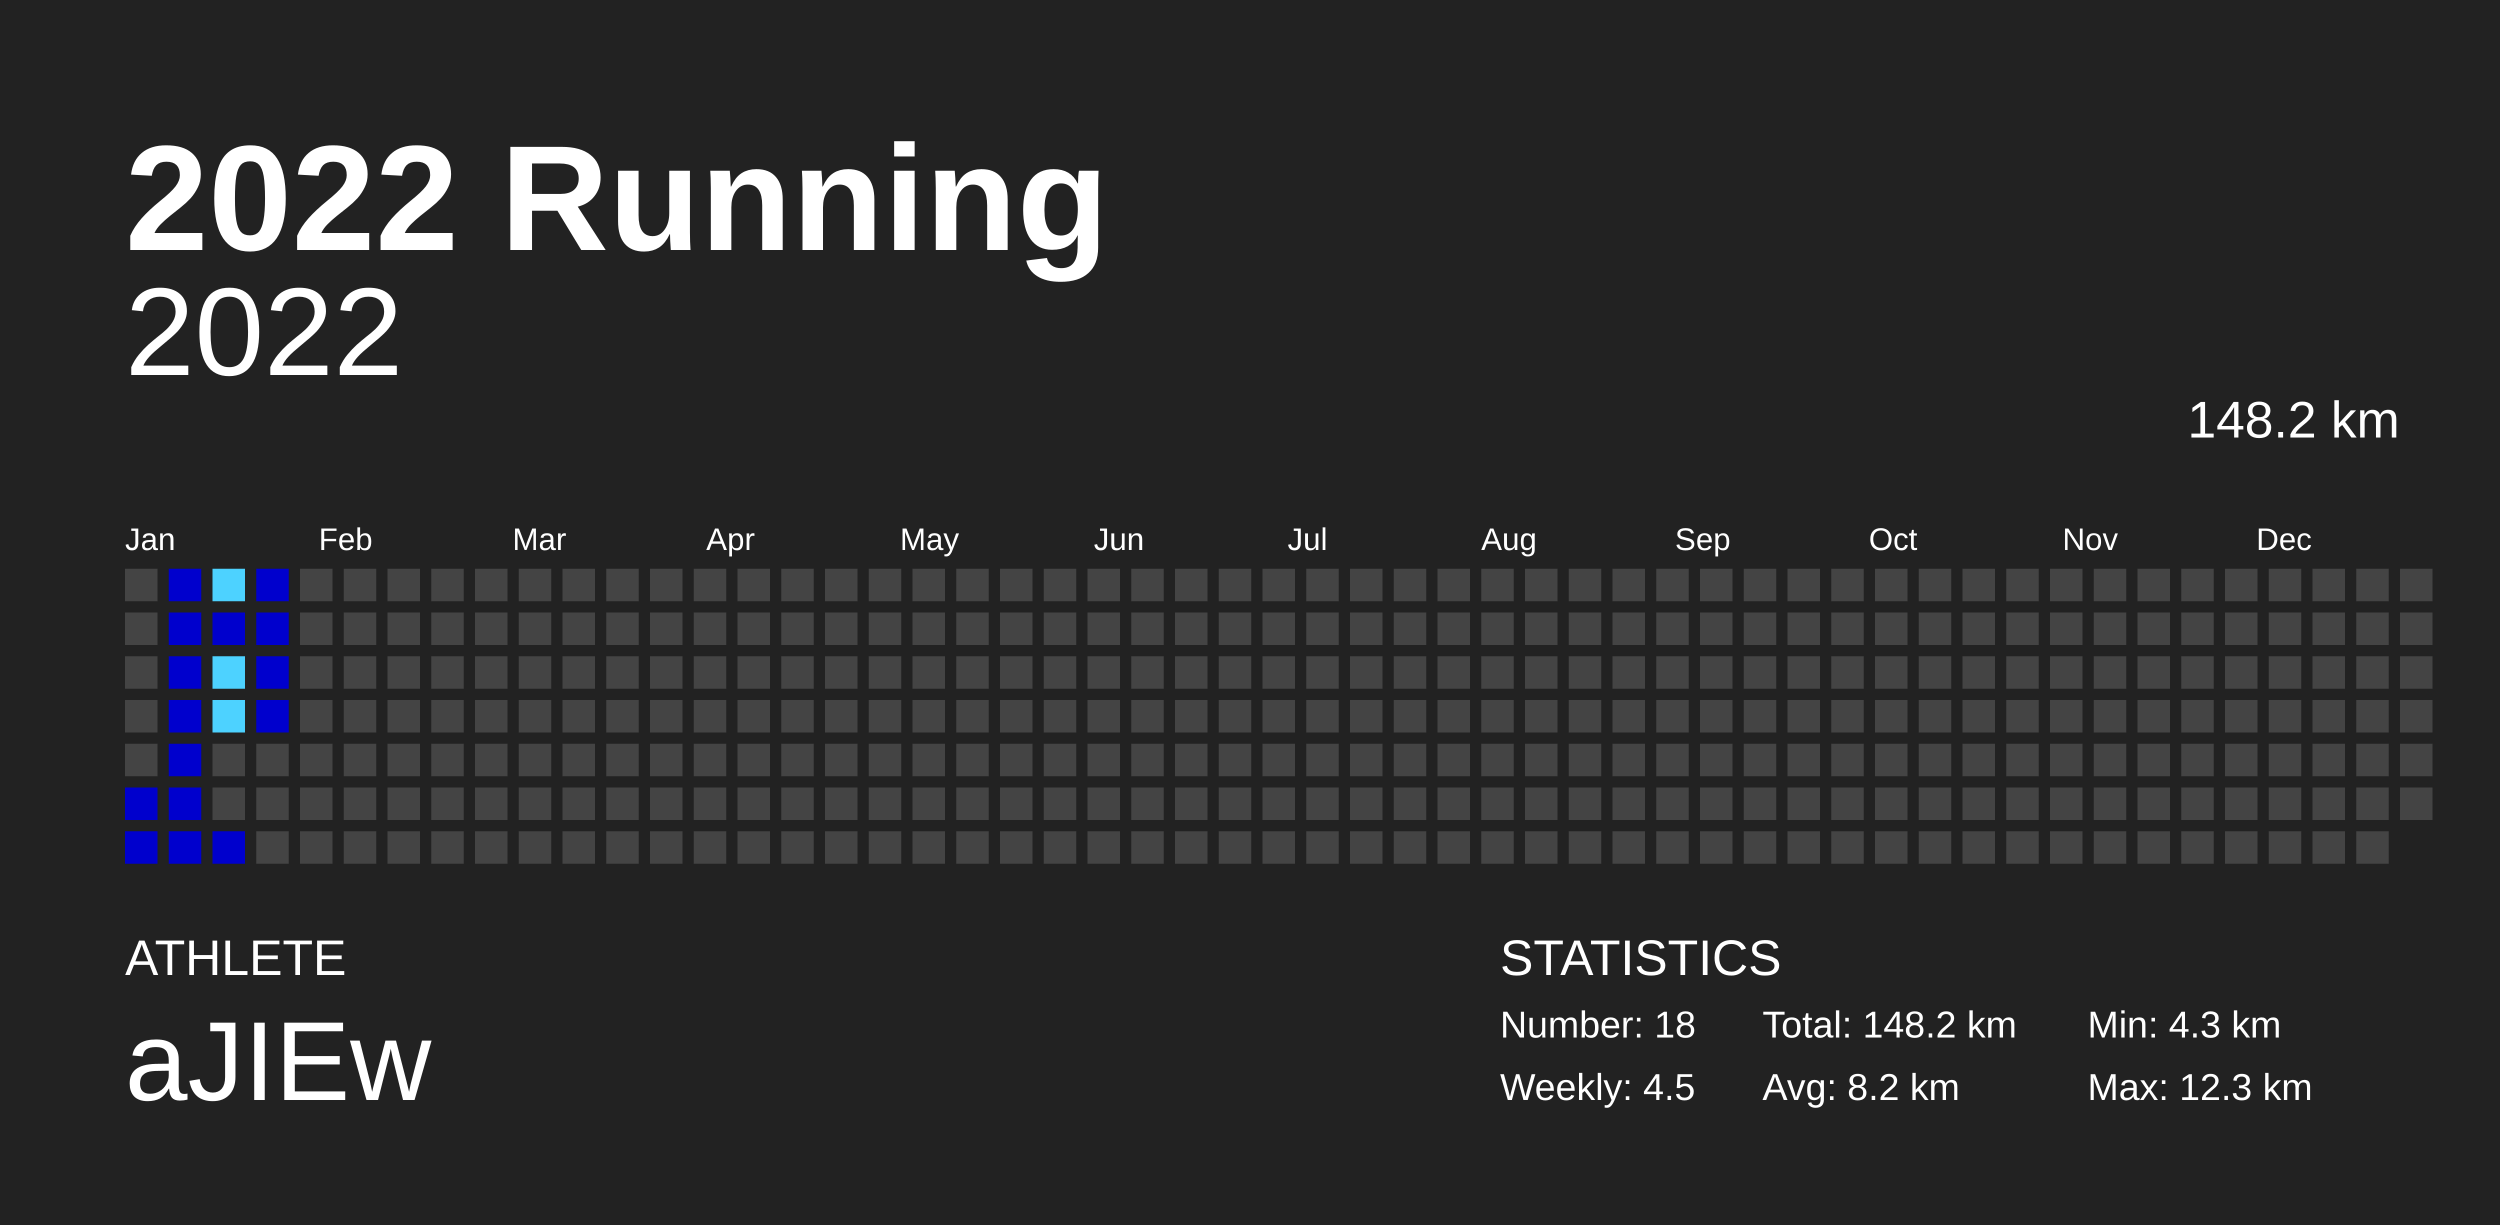
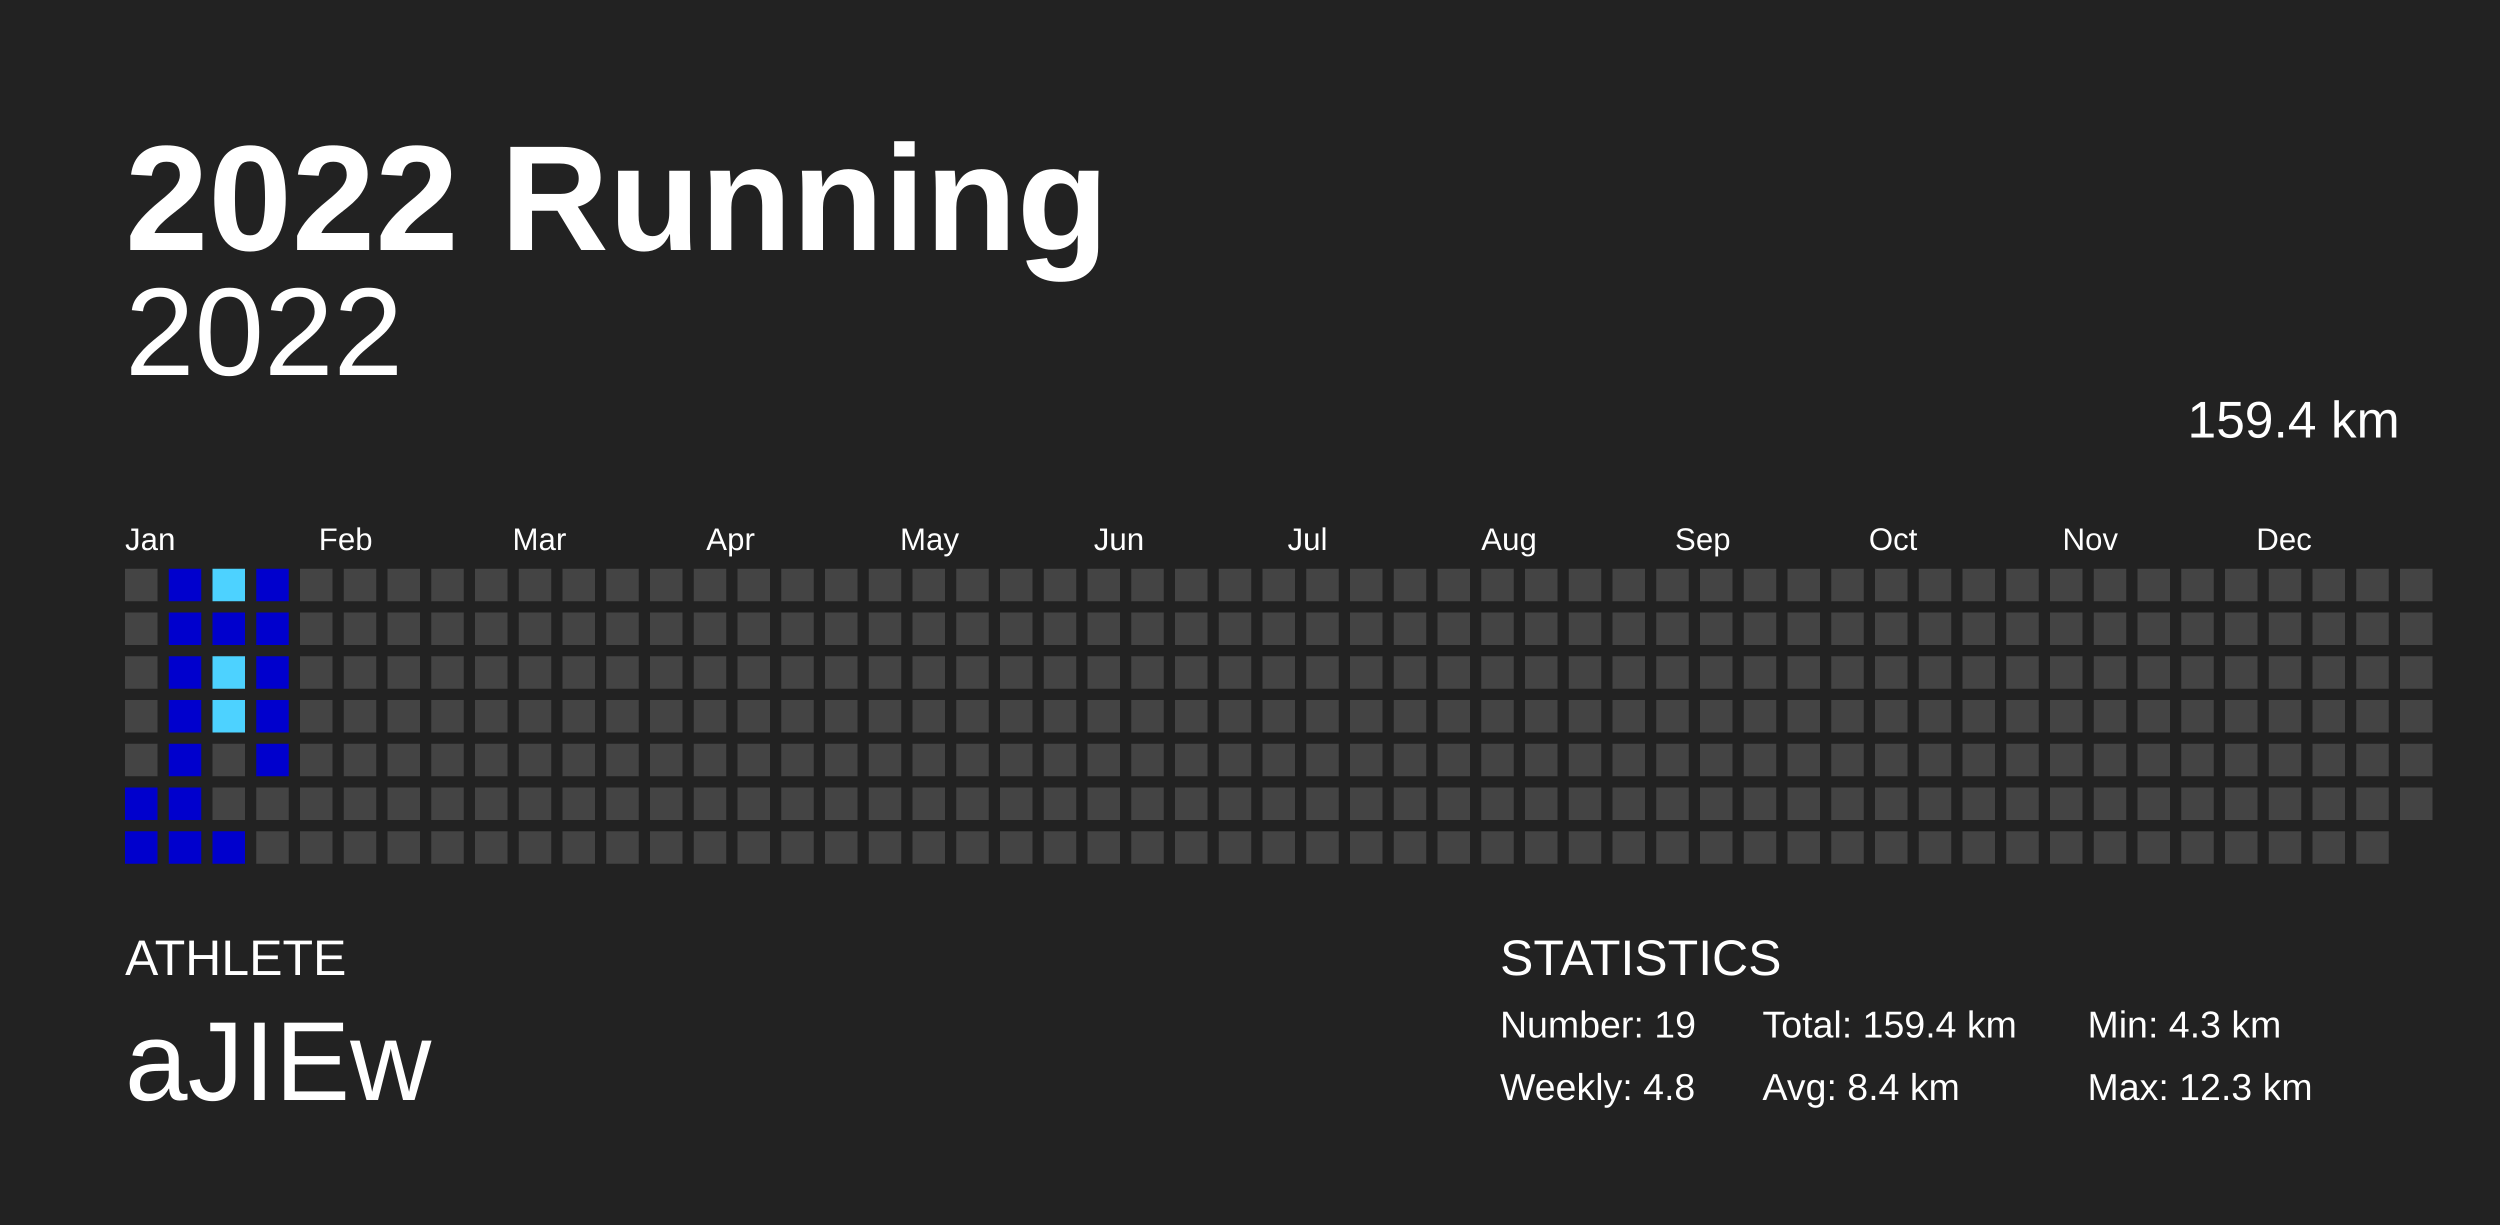
<svg xmlns="http://www.w3.org/2000/svg" baseProfile="full" height="98mm" version="1.1" viewBox="0,0,200,98" width="200mm">
  <defs />
  <rect fill="#222222" height="98" width="200" x="0" y="0" />
  <text fill="#FFFFFF" style="font-size:12px; font-family:Arial; font-weight:bold;" x="10" y="20">2022 Running</text>
  <text fill="#FFFFFF" style="font-size:4px; font-family:Arial" x="10" y="78">ATHLETE</text>
  <text fill="#FFFFFF" style="font-size:9px; font-family:Arial" x="10" y="88">aJIEw</text>
  <text fill="#FFFFFF" style="font-size:4px; font-family:Arial" x="120" y="78">STATISTICS</text>
-   <text fill="#FFFFFF" style="font-size:3px; font-family:Arial" x="120" y="83">Number: 18</text>
-   <text fill="#FFFFFF" style="font-size:3px; font-family:Arial" x="120" y="88">Weekly: 4.5</text>
-   <text fill="#FFFFFF" style="font-size:3px; font-family:Arial" x="141" y="83">Total: 148.2 km</text>
-   <text fill="#FFFFFF" style="font-size:3px; font-family:Arial" x="141" y="88">Avg: 8.2 km</text>
+   <text fill="#FFFFFF" style="font-size:3px; font-family:Arial" x="120" y="83">Number: 19</text>
+   <text fill="#FFFFFF" style="font-size:3px; font-family:Arial" x="120" y="88">Weekly: 4.8</text>
+   <text fill="#FFFFFF" style="font-size:3px; font-family:Arial" x="141" y="83">Total: 159.4 km</text>
+   <text fill="#FFFFFF" style="font-size:3px; font-family:Arial" x="141" y="88">Avg: 8.4 km</text>
  <text fill="#FFFFFF" style="font-size:3px; font-family:Arial" x="167" y="83">Min: 4.3 km</text>
  <text fill="#FFFFFF" style="font-size:3px; font-family:Arial" x="167" y="88">Max: 12.3 km</text>
  <text alignment-baseline="hanging" fill="#FFFFFF" style="font-size:10.0px; font-family:Arial;" x="10" y="30">2022</text>
-   <text alignment-baseline="hanging" fill="#FFFFFF" style="font-size:4.125px; font-family:Arial;" x="175" y="35">148.2 km</text>
+   <text alignment-baseline="hanging" fill="#FFFFFF" style="font-size:4.125px; font-family:Arial;" x="175" y="35">159.4 km</text>
  <text fill="#FFFFFF" style="font-size:2.5px; font-family:Arial" x="10.0" y="44">Jan</text>
  <text fill="#FFFFFF" style="font-size:2.5px; font-family:Arial" x="25.5" y="44">Feb</text>
  <text fill="#FFFFFF" style="font-size:2.5px; font-family:Arial" x="41.0" y="44">Mar</text>
  <text fill="#FFFFFF" style="font-size:2.5px; font-family:Arial" x="56.5" y="44">Apr</text>
  <text fill="#FFFFFF" style="font-size:2.5px; font-family:Arial" x="72.0" y="44">May</text>
  <text fill="#FFFFFF" style="font-size:2.5px; font-family:Arial" x="87.5" y="44">Jun</text>
  <text fill="#FFFFFF" style="font-size:2.5px; font-family:Arial" x="103.0" y="44">Jul</text>
  <text fill="#FFFFFF" style="font-size:2.5px; font-family:Arial" x="118.5" y="44">Aug</text>
  <text fill="#FFFFFF" style="font-size:2.5px; font-family:Arial" x="134.0" y="44">Sep</text>
  <text fill="#FFFFFF" style="font-size:2.5px; font-family:Arial" x="149.5" y="44">Oct</text>
  <text fill="#FFFFFF" style="font-size:2.5px; font-family:Arial" x="165.0" y="44">Nov</text>
  <text fill="#FFFFFF" style="font-size:2.5px; font-family:Arial" x="180.5" y="44">Dec</text>
  <rect fill="#444444" height="2.6" width="2.6" x="10.0" y="45.5" />
  <rect fill="#444444" height="2.6" width="2.6" x="10.0" y="49.0" />
  <rect fill="#444444" height="2.6" width="2.6" x="10.0" y="52.5" />
  <rect fill="#444444" height="2.6" width="2.6" x="10.0" y="56.0" />
  <rect fill="#444444" height="2.6" width="2.6" x="10.0" y="59.5" />
  <rect fill="mediumblue" height="2.6" width="2.6" x="10.0" y="63.0" />
  <rect fill="mediumblue" height="2.6" width="2.6" x="10.0" y="66.5" />
  <rect fill="mediumblue" height="2.6" width="2.6" x="13.5" y="45.5" />
  <rect fill="mediumblue" height="2.6" width="2.6" x="13.5" y="49.0" />
  <rect fill="mediumblue" height="2.6" width="2.6" x="13.5" y="52.5" />
  <rect fill="mediumblue" height="2.6" width="2.6" x="13.5" y="56.0" />
  <rect fill="mediumblue" height="2.6" width="2.6" x="13.5" y="59.5" />
  <rect fill="mediumblue" height="2.6" width="2.6" x="13.5" y="63.0" />
  <rect fill="mediumblue" height="2.6" width="2.6" x="13.5" y="66.5" />
  <rect fill="#4dd2ff" height="2.6" width="2.6" x="17.0" y="45.5" />
  <rect fill="mediumblue" height="2.6" width="2.6" x="17.0" y="49.0" />
  <rect fill="#4dd2ff" height="2.6" width="2.6" x="17.0" y="52.5" />
  <rect fill="#4dd2ff" height="2.6" width="2.6" x="17.0" y="56.0" />
  <rect fill="#444444" height="2.6" width="2.6" x="17.0" y="59.5" />
  <rect fill="#444444" height="2.6" width="2.6" x="17.0" y="63.0" />
  <rect fill="mediumblue" height="2.6" width="2.6" x="17.0" y="66.5" />
  <rect fill="mediumblue" height="2.6" width="2.6" x="20.5" y="45.5" />
  <rect fill="mediumblue" height="2.6" width="2.6" x="20.5" y="49.0" />
  <rect fill="mediumblue" height="2.6" width="2.6" x="20.5" y="52.5" />
  <rect fill="mediumblue" height="2.6" width="2.6" x="20.5" y="56.0" />
-   <rect fill="#444444" height="2.6" width="2.6" x="20.5" y="59.5" />
+   <rect fill="mediumblue" height="2.6" width="2.6" x="20.5" y="59.5" />
  <rect fill="#444444" height="2.6" width="2.6" x="20.5" y="63.0" />
  <rect fill="#444444" height="2.6" width="2.6" x="20.5" y="66.5" />
  <rect fill="#444444" height="2.6" width="2.6" x="24.0" y="45.5" />
  <rect fill="#444444" height="2.6" width="2.6" x="24.0" y="49.0" />
  <rect fill="#444444" height="2.6" width="2.6" x="24.0" y="52.5" />
  <rect fill="#444444" height="2.6" width="2.6" x="24.0" y="56.0" />
  <rect fill="#444444" height="2.6" width="2.6" x="24.0" y="59.5" />
  <rect fill="#444444" height="2.6" width="2.6" x="24.0" y="63.0" />
  <rect fill="#444444" height="2.6" width="2.6" x="24.0" y="66.5" />
  <rect fill="#444444" height="2.6" width="2.6" x="27.5" y="45.5" />
  <rect fill="#444444" height="2.6" width="2.6" x="27.5" y="49.0" />
  <rect fill="#444444" height="2.6" width="2.6" x="27.5" y="52.5" />
  <rect fill="#444444" height="2.6" width="2.6" x="27.5" y="56.0" />
  <rect fill="#444444" height="2.6" width="2.6" x="27.5" y="59.5" />
  <rect fill="#444444" height="2.6" width="2.6" x="27.5" y="63.0" />
  <rect fill="#444444" height="2.6" width="2.6" x="27.5" y="66.5" />
  <rect fill="#444444" height="2.6" width="2.6" x="31.0" y="45.5" />
  <rect fill="#444444" height="2.6" width="2.6" x="31.0" y="49.0" />
  <rect fill="#444444" height="2.6" width="2.6" x="31.0" y="52.5" />
  <rect fill="#444444" height="2.6" width="2.6" x="31.0" y="56.0" />
  <rect fill="#444444" height="2.6" width="2.6" x="31.0" y="59.5" />
  <rect fill="#444444" height="2.6" width="2.6" x="31.0" y="63.0" />
  <rect fill="#444444" height="2.6" width="2.6" x="31.0" y="66.5" />
  <rect fill="#444444" height="2.6" width="2.6" x="34.5" y="45.5" />
  <rect fill="#444444" height="2.6" width="2.6" x="34.5" y="49.0" />
  <rect fill="#444444" height="2.6" width="2.6" x="34.5" y="52.5" />
  <rect fill="#444444" height="2.6" width="2.6" x="34.5" y="56.0" />
  <rect fill="#444444" height="2.6" width="2.6" x="34.5" y="59.5" />
  <rect fill="#444444" height="2.6" width="2.6" x="34.5" y="63.0" />
  <rect fill="#444444" height="2.6" width="2.6" x="34.5" y="66.5" />
  <rect fill="#444444" height="2.6" width="2.6" x="38.0" y="45.5" />
  <rect fill="#444444" height="2.6" width="2.6" x="38.0" y="49.0" />
  <rect fill="#444444" height="2.6" width="2.6" x="38.0" y="52.5" />
  <rect fill="#444444" height="2.6" width="2.6" x="38.0" y="56.0" />
  <rect fill="#444444" height="2.6" width="2.6" x="38.0" y="59.5" />
  <rect fill="#444444" height="2.6" width="2.6" x="38.0" y="63.0" />
  <rect fill="#444444" height="2.6" width="2.6" x="38.0" y="66.5" />
  <rect fill="#444444" height="2.6" width="2.6" x="41.5" y="45.5" />
  <rect fill="#444444" height="2.6" width="2.6" x="41.5" y="49.0" />
  <rect fill="#444444" height="2.6" width="2.6" x="41.5" y="52.5" />
  <rect fill="#444444" height="2.6" width="2.6" x="41.5" y="56.0" />
  <rect fill="#444444" height="2.6" width="2.6" x="41.5" y="59.5" />
  <rect fill="#444444" height="2.6" width="2.6" x="41.5" y="63.0" />
  <rect fill="#444444" height="2.6" width="2.6" x="41.5" y="66.5" />
  <rect fill="#444444" height="2.6" width="2.6" x="45.0" y="45.5" />
  <rect fill="#444444" height="2.6" width="2.6" x="45.0" y="49.0" />
  <rect fill="#444444" height="2.6" width="2.6" x="45.0" y="52.5" />
  <rect fill="#444444" height="2.6" width="2.6" x="45.0" y="56.0" />
  <rect fill="#444444" height="2.6" width="2.6" x="45.0" y="59.5" />
  <rect fill="#444444" height="2.6" width="2.6" x="45.0" y="63.0" />
  <rect fill="#444444" height="2.6" width="2.6" x="45.0" y="66.5" />
  <rect fill="#444444" height="2.6" width="2.6" x="48.5" y="45.5" />
  <rect fill="#444444" height="2.6" width="2.6" x="48.5" y="49.0" />
  <rect fill="#444444" height="2.6" width="2.6" x="48.5" y="52.5" />
  <rect fill="#444444" height="2.6" width="2.6" x="48.5" y="56.0" />
  <rect fill="#444444" height="2.6" width="2.6" x="48.5" y="59.5" />
  <rect fill="#444444" height="2.6" width="2.6" x="48.5" y="63.0" />
  <rect fill="#444444" height="2.6" width="2.6" x="48.5" y="66.5" />
  <rect fill="#444444" height="2.6" width="2.6" x="52.0" y="45.5" />
  <rect fill="#444444" height="2.6" width="2.6" x="52.0" y="49.0" />
  <rect fill="#444444" height="2.6" width="2.6" x="52.0" y="52.5" />
  <rect fill="#444444" height="2.6" width="2.6" x="52.0" y="56.0" />
  <rect fill="#444444" height="2.6" width="2.6" x="52.0" y="59.5" />
  <rect fill="#444444" height="2.6" width="2.6" x="52.0" y="63.0" />
  <rect fill="#444444" height="2.6" width="2.6" x="52.0" y="66.5" />
  <rect fill="#444444" height="2.6" width="2.6" x="55.5" y="45.5" />
  <rect fill="#444444" height="2.6" width="2.6" x="55.5" y="49.0" />
  <rect fill="#444444" height="2.6" width="2.6" x="55.5" y="52.5" />
  <rect fill="#444444" height="2.6" width="2.6" x="55.5" y="56.0" />
  <rect fill="#444444" height="2.6" width="2.6" x="55.5" y="59.5" />
  <rect fill="#444444" height="2.6" width="2.6" x="55.5" y="63.0" />
  <rect fill="#444444" height="2.6" width="2.6" x="55.5" y="66.5" />
  <rect fill="#444444" height="2.6" width="2.6" x="59.0" y="45.5" />
  <rect fill="#444444" height="2.6" width="2.6" x="59.0" y="49.0" />
  <rect fill="#444444" height="2.6" width="2.6" x="59.0" y="52.5" />
  <rect fill="#444444" height="2.6" width="2.6" x="59.0" y="56.0" />
  <rect fill="#444444" height="2.6" width="2.6" x="59.0" y="59.5" />
  <rect fill="#444444" height="2.6" width="2.6" x="59.0" y="63.0" />
  <rect fill="#444444" height="2.6" width="2.6" x="59.0" y="66.5" />
  <rect fill="#444444" height="2.6" width="2.6" x="62.5" y="45.5" />
  <rect fill="#444444" height="2.6" width="2.6" x="62.5" y="49.0" />
  <rect fill="#444444" height="2.6" width="2.6" x="62.5" y="52.5" />
  <rect fill="#444444" height="2.6" width="2.6" x="62.5" y="56.0" />
  <rect fill="#444444" height="2.6" width="2.6" x="62.5" y="59.5" />
  <rect fill="#444444" height="2.6" width="2.6" x="62.5" y="63.0" />
  <rect fill="#444444" height="2.6" width="2.6" x="62.5" y="66.5" />
  <rect fill="#444444" height="2.6" width="2.6" x="66.0" y="45.5" />
  <rect fill="#444444" height="2.6" width="2.6" x="66.0" y="49.0" />
  <rect fill="#444444" height="2.6" width="2.6" x="66.0" y="52.5" />
  <rect fill="#444444" height="2.6" width="2.6" x="66.0" y="56.0" />
  <rect fill="#444444" height="2.6" width="2.6" x="66.0" y="59.5" />
  <rect fill="#444444" height="2.6" width="2.6" x="66.0" y="63.0" />
  <rect fill="#444444" height="2.6" width="2.6" x="66.0" y="66.5" />
  <rect fill="#444444" height="2.6" width="2.6" x="69.5" y="45.5" />
  <rect fill="#444444" height="2.6" width="2.6" x="69.5" y="49.0" />
  <rect fill="#444444" height="2.6" width="2.6" x="69.5" y="52.5" />
  <rect fill="#444444" height="2.6" width="2.6" x="69.5" y="56.0" />
  <rect fill="#444444" height="2.6" width="2.6" x="69.5" y="59.5" />
  <rect fill="#444444" height="2.6" width="2.6" x="69.5" y="63.0" />
  <rect fill="#444444" height="2.6" width="2.6" x="69.5" y="66.5" />
  <rect fill="#444444" height="2.6" width="2.6" x="73.0" y="45.5" />
  <rect fill="#444444" height="2.6" width="2.6" x="73.0" y="49.0" />
  <rect fill="#444444" height="2.6" width="2.6" x="73.0" y="52.5" />
  <rect fill="#444444" height="2.6" width="2.6" x="73.0" y="56.0" />
  <rect fill="#444444" height="2.6" width="2.6" x="73.0" y="59.5" />
  <rect fill="#444444" height="2.6" width="2.6" x="73.0" y="63.0" />
  <rect fill="#444444" height="2.6" width="2.6" x="73.0" y="66.5" />
  <rect fill="#444444" height="2.6" width="2.6" x="76.5" y="45.5" />
  <rect fill="#444444" height="2.6" width="2.6" x="76.5" y="49.0" />
  <rect fill="#444444" height="2.6" width="2.6" x="76.5" y="52.5" />
  <rect fill="#444444" height="2.6" width="2.6" x="76.5" y="56.0" />
  <rect fill="#444444" height="2.6" width="2.6" x="76.5" y="59.5" />
  <rect fill="#444444" height="2.6" width="2.6" x="76.5" y="63.0" />
  <rect fill="#444444" height="2.6" width="2.6" x="76.5" y="66.5" />
  <rect fill="#444444" height="2.6" width="2.6" x="80.0" y="45.5" />
  <rect fill="#444444" height="2.6" width="2.6" x="80.0" y="49.0" />
  <rect fill="#444444" height="2.6" width="2.6" x="80.0" y="52.5" />
  <rect fill="#444444" height="2.6" width="2.6" x="80.0" y="56.0" />
  <rect fill="#444444" height="2.6" width="2.6" x="80.0" y="59.5" />
  <rect fill="#444444" height="2.6" width="2.6" x="80.0" y="63.0" />
  <rect fill="#444444" height="2.6" width="2.6" x="80.0" y="66.5" />
  <rect fill="#444444" height="2.6" width="2.6" x="83.5" y="45.5" />
  <rect fill="#444444" height="2.6" width="2.6" x="83.5" y="49.0" />
  <rect fill="#444444" height="2.6" width="2.6" x="83.5" y="52.5" />
  <rect fill="#444444" height="2.6" width="2.6" x="83.5" y="56.0" />
  <rect fill="#444444" height="2.6" width="2.6" x="83.5" y="59.5" />
  <rect fill="#444444" height="2.6" width="2.6" x="83.5" y="63.0" />
  <rect fill="#444444" height="2.6" width="2.6" x="83.5" y="66.5" />
  <rect fill="#444444" height="2.6" width="2.6" x="87.0" y="45.5" />
  <rect fill="#444444" height="2.6" width="2.6" x="87.0" y="49.0" />
  <rect fill="#444444" height="2.6" width="2.6" x="87.0" y="52.5" />
  <rect fill="#444444" height="2.6" width="2.6" x="87.0" y="56.0" />
  <rect fill="#444444" height="2.6" width="2.6" x="87.0" y="59.5" />
  <rect fill="#444444" height="2.6" width="2.6" x="87.0" y="63.0" />
  <rect fill="#444444" height="2.6" width="2.6" x="87.0" y="66.5" />
  <rect fill="#444444" height="2.6" width="2.6" x="90.5" y="45.5" />
  <rect fill="#444444" height="2.6" width="2.6" x="90.5" y="49.0" />
  <rect fill="#444444" height="2.6" width="2.6" x="90.5" y="52.5" />
  <rect fill="#444444" height="2.6" width="2.6" x="90.5" y="56.0" />
  <rect fill="#444444" height="2.6" width="2.6" x="90.5" y="59.5" />
  <rect fill="#444444" height="2.6" width="2.6" x="90.5" y="63.0" />
  <rect fill="#444444" height="2.6" width="2.6" x="90.5" y="66.5" />
  <rect fill="#444444" height="2.6" width="2.6" x="94.0" y="45.5" />
  <rect fill="#444444" height="2.6" width="2.6" x="94.0" y="49.0" />
  <rect fill="#444444" height="2.6" width="2.6" x="94.0" y="52.5" />
  <rect fill="#444444" height="2.6" width="2.6" x="94.0" y="56.0" />
  <rect fill="#444444" height="2.6" width="2.6" x="94.0" y="59.5" />
  <rect fill="#444444" height="2.6" width="2.6" x="94.0" y="63.0" />
  <rect fill="#444444" height="2.6" width="2.6" x="94.0" y="66.5" />
  <rect fill="#444444" height="2.6" width="2.6" x="97.5" y="45.5" />
  <rect fill="#444444" height="2.6" width="2.6" x="97.5" y="49.0" />
  <rect fill="#444444" height="2.6" width="2.6" x="97.5" y="52.5" />
  <rect fill="#444444" height="2.6" width="2.6" x="97.5" y="56.0" />
  <rect fill="#444444" height="2.6" width="2.6" x="97.5" y="59.5" />
  <rect fill="#444444" height="2.6" width="2.6" x="97.5" y="63.0" />
  <rect fill="#444444" height="2.6" width="2.6" x="97.5" y="66.5" />
  <rect fill="#444444" height="2.6" width="2.6" x="101.0" y="45.5" />
  <rect fill="#444444" height="2.6" width="2.6" x="101.0" y="49.0" />
  <rect fill="#444444" height="2.6" width="2.6" x="101.0" y="52.5" />
  <rect fill="#444444" height="2.6" width="2.6" x="101.0" y="56.0" />
  <rect fill="#444444" height="2.6" width="2.6" x="101.0" y="59.5" />
  <rect fill="#444444" height="2.6" width="2.6" x="101.0" y="63.0" />
  <rect fill="#444444" height="2.6" width="2.6" x="101.0" y="66.5" />
  <rect fill="#444444" height="2.6" width="2.6" x="104.5" y="45.5" />
  <rect fill="#444444" height="2.6" width="2.6" x="104.5" y="49.0" />
  <rect fill="#444444" height="2.6" width="2.6" x="104.5" y="52.5" />
  <rect fill="#444444" height="2.6" width="2.6" x="104.5" y="56.0" />
  <rect fill="#444444" height="2.6" width="2.6" x="104.5" y="59.5" />
  <rect fill="#444444" height="2.6" width="2.6" x="104.5" y="63.0" />
  <rect fill="#444444" height="2.6" width="2.6" x="104.5" y="66.5" />
  <rect fill="#444444" height="2.6" width="2.6" x="108.0" y="45.5" />
  <rect fill="#444444" height="2.6" width="2.6" x="108.0" y="49.0" />
  <rect fill="#444444" height="2.6" width="2.6" x="108.0" y="52.5" />
  <rect fill="#444444" height="2.6" width="2.6" x="108.0" y="56.0" />
  <rect fill="#444444" height="2.6" width="2.6" x="108.0" y="59.5" />
  <rect fill="#444444" height="2.6" width="2.6" x="108.0" y="63.0" />
  <rect fill="#444444" height="2.6" width="2.6" x="108.0" y="66.5" />
  <rect fill="#444444" height="2.6" width="2.6" x="111.5" y="45.5" />
  <rect fill="#444444" height="2.6" width="2.6" x="111.5" y="49.0" />
  <rect fill="#444444" height="2.6" width="2.6" x="111.5" y="52.5" />
  <rect fill="#444444" height="2.6" width="2.6" x="111.5" y="56.0" />
  <rect fill="#444444" height="2.6" width="2.6" x="111.5" y="59.5" />
  <rect fill="#444444" height="2.6" width="2.6" x="111.5" y="63.0" />
  <rect fill="#444444" height="2.6" width="2.6" x="111.5" y="66.5" />
  <rect fill="#444444" height="2.6" width="2.6" x="115.0" y="45.5" />
  <rect fill="#444444" height="2.6" width="2.6" x="115.0" y="49.0" />
  <rect fill="#444444" height="2.6" width="2.6" x="115.0" y="52.5" />
  <rect fill="#444444" height="2.6" width="2.6" x="115.0" y="56.0" />
  <rect fill="#444444" height="2.6" width="2.6" x="115.0" y="59.5" />
  <rect fill="#444444" height="2.6" width="2.6" x="115.0" y="63.0" />
  <rect fill="#444444" height="2.6" width="2.6" x="115.0" y="66.5" />
  <rect fill="#444444" height="2.6" width="2.6" x="118.5" y="45.5" />
  <rect fill="#444444" height="2.6" width="2.6" x="118.5" y="49.0" />
  <rect fill="#444444" height="2.6" width="2.6" x="118.5" y="52.5" />
  <rect fill="#444444" height="2.6" width="2.6" x="118.5" y="56.0" />
  <rect fill="#444444" height="2.6" width="2.6" x="118.5" y="59.5" />
  <rect fill="#444444" height="2.6" width="2.6" x="118.5" y="63.0" />
  <rect fill="#444444" height="2.6" width="2.6" x="118.5" y="66.5" />
  <rect fill="#444444" height="2.6" width="2.6" x="122.0" y="45.5" />
  <rect fill="#444444" height="2.6" width="2.6" x="122.0" y="49.0" />
  <rect fill="#444444" height="2.6" width="2.6" x="122.0" y="52.5" />
  <rect fill="#444444" height="2.6" width="2.6" x="122.0" y="56.0" />
  <rect fill="#444444" height="2.6" width="2.6" x="122.0" y="59.5" />
  <rect fill="#444444" height="2.6" width="2.6" x="122.0" y="63.0" />
  <rect fill="#444444" height="2.6" width="2.6" x="122.0" y="66.5" />
  <rect fill="#444444" height="2.6" width="2.6" x="125.5" y="45.5" />
  <rect fill="#444444" height="2.6" width="2.6" x="125.5" y="49.0" />
  <rect fill="#444444" height="2.6" width="2.6" x="125.5" y="52.5" />
  <rect fill="#444444" height="2.6" width="2.6" x="125.5" y="56.0" />
  <rect fill="#444444" height="2.6" width="2.6" x="125.5" y="59.5" />
  <rect fill="#444444" height="2.6" width="2.6" x="125.5" y="63.0" />
  <rect fill="#444444" height="2.6" width="2.6" x="125.5" y="66.5" />
  <rect fill="#444444" height="2.6" width="2.6" x="129.0" y="45.5" />
  <rect fill="#444444" height="2.6" width="2.6" x="129.0" y="49.0" />
  <rect fill="#444444" height="2.6" width="2.6" x="129.0" y="52.5" />
  <rect fill="#444444" height="2.6" width="2.6" x="129.0" y="56.0" />
  <rect fill="#444444" height="2.6" width="2.6" x="129.0" y="59.5" />
  <rect fill="#444444" height="2.6" width="2.6" x="129.0" y="63.0" />
  <rect fill="#444444" height="2.6" width="2.6" x="129.0" y="66.5" />
  <rect fill="#444444" height="2.6" width="2.6" x="132.5" y="45.5" />
  <rect fill="#444444" height="2.6" width="2.6" x="132.5" y="49.0" />
  <rect fill="#444444" height="2.6" width="2.6" x="132.5" y="52.5" />
  <rect fill="#444444" height="2.6" width="2.6" x="132.5" y="56.0" />
  <rect fill="#444444" height="2.6" width="2.6" x="132.5" y="59.5" />
  <rect fill="#444444" height="2.6" width="2.6" x="132.5" y="63.0" />
  <rect fill="#444444" height="2.6" width="2.6" x="132.5" y="66.5" />
  <rect fill="#444444" height="2.6" width="2.6" x="136.0" y="45.5" />
  <rect fill="#444444" height="2.6" width="2.6" x="136.0" y="49.0" />
  <rect fill="#444444" height="2.6" width="2.6" x="136.0" y="52.5" />
  <rect fill="#444444" height="2.6" width="2.6" x="136.0" y="56.0" />
  <rect fill="#444444" height="2.6" width="2.6" x="136.0" y="59.5" />
  <rect fill="#444444" height="2.6" width="2.6" x="136.0" y="63.0" />
  <rect fill="#444444" height="2.6" width="2.6" x="136.0" y="66.5" />
  <rect fill="#444444" height="2.6" width="2.6" x="139.5" y="45.5" />
  <rect fill="#444444" height="2.6" width="2.6" x="139.5" y="49.0" />
  <rect fill="#444444" height="2.6" width="2.6" x="139.5" y="52.5" />
  <rect fill="#444444" height="2.6" width="2.6" x="139.5" y="56.0" />
  <rect fill="#444444" height="2.6" width="2.6" x="139.5" y="59.5" />
  <rect fill="#444444" height="2.6" width="2.6" x="139.5" y="63.0" />
  <rect fill="#444444" height="2.6" width="2.6" x="139.5" y="66.5" />
  <rect fill="#444444" height="2.6" width="2.6" x="143.0" y="45.5" />
  <rect fill="#444444" height="2.6" width="2.6" x="143.0" y="49.0" />
  <rect fill="#444444" height="2.6" width="2.6" x="143.0" y="52.5" />
  <rect fill="#444444" height="2.6" width="2.6" x="143.0" y="56.0" />
  <rect fill="#444444" height="2.6" width="2.6" x="143.0" y="59.5" />
  <rect fill="#444444" height="2.6" width="2.6" x="143.0" y="63.0" />
  <rect fill="#444444" height="2.6" width="2.6" x="143.0" y="66.5" />
  <rect fill="#444444" height="2.6" width="2.6" x="146.5" y="45.5" />
  <rect fill="#444444" height="2.6" width="2.6" x="146.5" y="49.0" />
  <rect fill="#444444" height="2.6" width="2.6" x="146.5" y="52.5" />
  <rect fill="#444444" height="2.6" width="2.6" x="146.5" y="56.0" />
  <rect fill="#444444" height="2.6" width="2.6" x="146.5" y="59.5" />
  <rect fill="#444444" height="2.6" width="2.6" x="146.5" y="63.0" />
  <rect fill="#444444" height="2.6" width="2.6" x="146.5" y="66.5" />
  <rect fill="#444444" height="2.6" width="2.6" x="150.0" y="45.5" />
  <rect fill="#444444" height="2.6" width="2.6" x="150.0" y="49.0" />
  <rect fill="#444444" height="2.6" width="2.6" x="150.0" y="52.5" />
  <rect fill="#444444" height="2.6" width="2.6" x="150.0" y="56.0" />
  <rect fill="#444444" height="2.6" width="2.6" x="150.0" y="59.5" />
  <rect fill="#444444" height="2.6" width="2.6" x="150.0" y="63.0" />
  <rect fill="#444444" height="2.6" width="2.6" x="150.0" y="66.5" />
  <rect fill="#444444" height="2.6" width="2.6" x="153.5" y="45.5" />
  <rect fill="#444444" height="2.6" width="2.6" x="153.5" y="49.0" />
  <rect fill="#444444" height="2.6" width="2.6" x="153.5" y="52.5" />
  <rect fill="#444444" height="2.6" width="2.6" x="153.5" y="56.0" />
  <rect fill="#444444" height="2.6" width="2.6" x="153.5" y="59.5" />
  <rect fill="#444444" height="2.6" width="2.6" x="153.5" y="63.0" />
  <rect fill="#444444" height="2.6" width="2.6" x="153.5" y="66.5" />
  <rect fill="#444444" height="2.6" width="2.6" x="157.0" y="45.5" />
  <rect fill="#444444" height="2.6" width="2.6" x="157.0" y="49.0" />
  <rect fill="#444444" height="2.6" width="2.6" x="157.0" y="52.5" />
  <rect fill="#444444" height="2.6" width="2.6" x="157.0" y="56.0" />
  <rect fill="#444444" height="2.6" width="2.6" x="157.0" y="59.5" />
  <rect fill="#444444" height="2.6" width="2.6" x="157.0" y="63.0" />
  <rect fill="#444444" height="2.6" width="2.6" x="157.0" y="66.5" />
  <rect fill="#444444" height="2.6" width="2.6" x="160.5" y="45.5" />
  <rect fill="#444444" height="2.6" width="2.6" x="160.5" y="49.0" />
  <rect fill="#444444" height="2.6" width="2.6" x="160.5" y="52.5" />
  <rect fill="#444444" height="2.6" width="2.6" x="160.5" y="56.0" />
  <rect fill="#444444" height="2.6" width="2.6" x="160.5" y="59.5" />
  <rect fill="#444444" height="2.6" width="2.6" x="160.5" y="63.0" />
  <rect fill="#444444" height="2.6" width="2.6" x="160.5" y="66.5" />
  <rect fill="#444444" height="2.6" width="2.6" x="164.0" y="45.5" />
  <rect fill="#444444" height="2.6" width="2.6" x="164.0" y="49.0" />
  <rect fill="#444444" height="2.6" width="2.6" x="164.0" y="52.5" />
  <rect fill="#444444" height="2.6" width="2.6" x="164.0" y="56.0" />
  <rect fill="#444444" height="2.6" width="2.6" x="164.0" y="59.5" />
  <rect fill="#444444" height="2.6" width="2.6" x="164.0" y="63.0" />
  <rect fill="#444444" height="2.6" width="2.6" x="164.0" y="66.5" />
  <rect fill="#444444" height="2.6" width="2.6" x="167.5" y="45.5" />
  <rect fill="#444444" height="2.6" width="2.6" x="167.5" y="49.0" />
  <rect fill="#444444" height="2.6" width="2.6" x="167.5" y="52.5" />
  <rect fill="#444444" height="2.6" width="2.6" x="167.5" y="56.0" />
  <rect fill="#444444" height="2.6" width="2.6" x="167.5" y="59.5" />
  <rect fill="#444444" height="2.6" width="2.6" x="167.5" y="63.0" />
  <rect fill="#444444" height="2.6" width="2.6" x="167.5" y="66.5" />
  <rect fill="#444444" height="2.6" width="2.6" x="171.0" y="45.5" />
  <rect fill="#444444" height="2.6" width="2.6" x="171.0" y="49.0" />
  <rect fill="#444444" height="2.6" width="2.6" x="171.0" y="52.5" />
  <rect fill="#444444" height="2.6" width="2.6" x="171.0" y="56.0" />
  <rect fill="#444444" height="2.6" width="2.6" x="171.0" y="59.5" />
  <rect fill="#444444" height="2.6" width="2.6" x="171.0" y="63.0" />
  <rect fill="#444444" height="2.6" width="2.6" x="171.0" y="66.5" />
  <rect fill="#444444" height="2.6" width="2.6" x="174.5" y="45.5" />
  <rect fill="#444444" height="2.6" width="2.6" x="174.5" y="49.0" />
  <rect fill="#444444" height="2.6" width="2.6" x="174.5" y="52.5" />
  <rect fill="#444444" height="2.6" width="2.6" x="174.5" y="56.0" />
  <rect fill="#444444" height="2.6" width="2.6" x="174.5" y="59.5" />
  <rect fill="#444444" height="2.6" width="2.6" x="174.5" y="63.0" />
  <rect fill="#444444" height="2.6" width="2.6" x="174.5" y="66.5" />
  <rect fill="#444444" height="2.6" width="2.6" x="178.0" y="45.5" />
  <rect fill="#444444" height="2.6" width="2.6" x="178.0" y="49.0" />
  <rect fill="#444444" height="2.6" width="2.6" x="178.0" y="52.5" />
  <rect fill="#444444" height="2.6" width="2.6" x="178.0" y="56.0" />
  <rect fill="#444444" height="2.6" width="2.6" x="178.0" y="59.5" />
  <rect fill="#444444" height="2.6" width="2.6" x="178.0" y="63.0" />
  <rect fill="#444444" height="2.6" width="2.6" x="178.0" y="66.5" />
  <rect fill="#444444" height="2.6" width="2.6" x="181.5" y="45.5" />
  <rect fill="#444444" height="2.6" width="2.6" x="181.5" y="49.0" />
  <rect fill="#444444" height="2.6" width="2.6" x="181.5" y="52.5" />
  <rect fill="#444444" height="2.6" width="2.6" x="181.5" y="56.0" />
  <rect fill="#444444" height="2.6" width="2.6" x="181.5" y="59.5" />
  <rect fill="#444444" height="2.6" width="2.6" x="181.5" y="63.0" />
  <rect fill="#444444" height="2.6" width="2.6" x="181.5" y="66.5" />
  <rect fill="#444444" height="2.6" width="2.6" x="185.0" y="45.5" />
  <rect fill="#444444" height="2.6" width="2.6" x="185.0" y="49.0" />
  <rect fill="#444444" height="2.6" width="2.6" x="185.0" y="52.5" />
  <rect fill="#444444" height="2.6" width="2.6" x="185.0" y="56.0" />
  <rect fill="#444444" height="2.6" width="2.6" x="185.0" y="59.5" />
  <rect fill="#444444" height="2.6" width="2.6" x="185.0" y="63.0" />
  <rect fill="#444444" height="2.6" width="2.6" x="185.0" y="66.5" />
  <rect fill="#444444" height="2.6" width="2.6" x="188.5" y="45.5" />
  <rect fill="#444444" height="2.6" width="2.6" x="188.5" y="49.0" />
  <rect fill="#444444" height="2.6" width="2.6" x="188.5" y="52.5" />
  <rect fill="#444444" height="2.6" width="2.6" x="188.5" y="56.0" />
  <rect fill="#444444" height="2.6" width="2.6" x="188.5" y="59.5" />
  <rect fill="#444444" height="2.6" width="2.6" x="188.5" y="63.0" />
  <rect fill="#444444" height="2.6" width="2.6" x="188.5" y="66.5" />
  <rect fill="#444444" height="2.6" width="2.6" x="192.0" y="45.5" />
  <rect fill="#444444" height="2.6" width="2.6" x="192.0" y="49.0" />
  <rect fill="#444444" height="2.6" width="2.6" x="192.0" y="52.5" />
  <rect fill="#444444" height="2.6" width="2.6" x="192.0" y="56.0" />
  <rect fill="#444444" height="2.6" width="2.6" x="192.0" y="59.5" />
  <rect fill="#444444" height="2.6" width="2.6" x="192.0" y="63.0" />
</svg>
